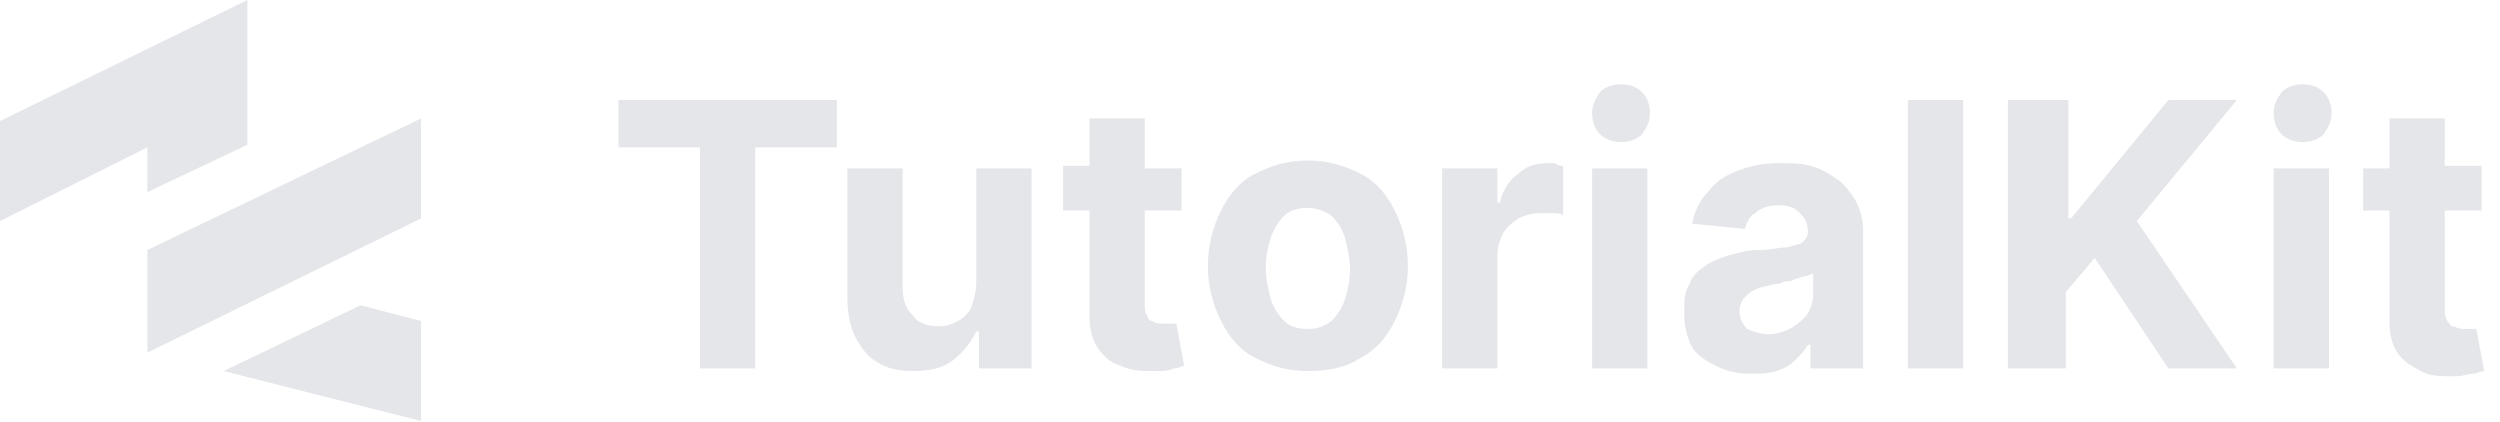
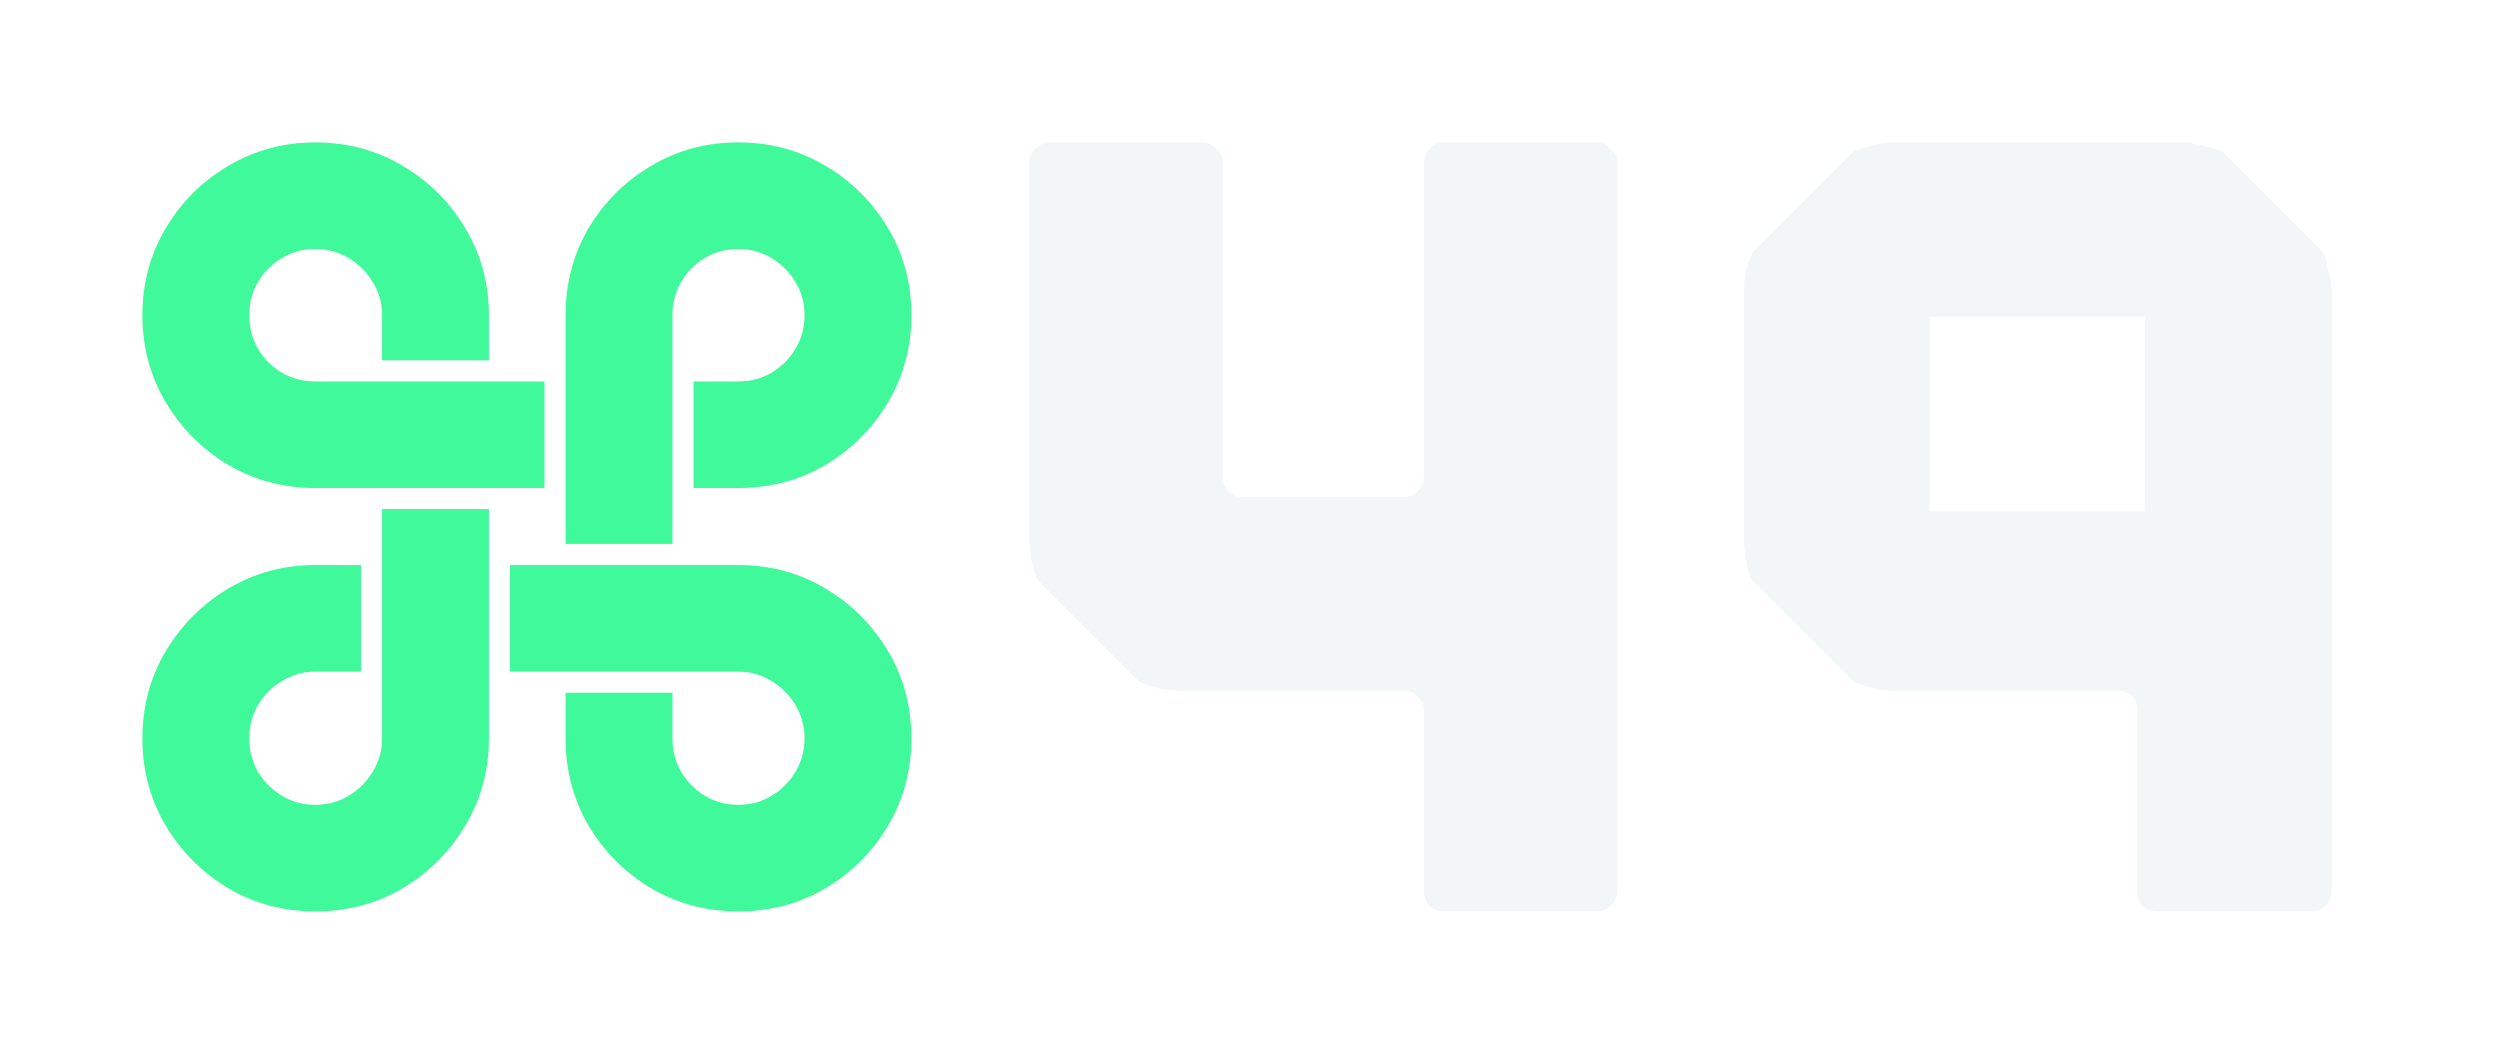
- <svg xmlns="http://www.w3.org/2000/svg" viewBox="0 0 95 16" fill="none">
-   <path d="M60.5 14V6.4H62.6V14H60.5ZM61.6 5.4C61.3 5.4 61 5.3 60.8 5.1C60.6 4.9 60.5 4.6 60.5 4.3C60.5 4 60.6 3.8 60.8 3.5C61 3.3 61.3 3.2 61.6 3.2C61.9 3.2 62.2 3.3 62.4 3.5C62.6 3.7 62.7 4 62.7 4.3C62.7 4.6 62.6 4.8 62.4 5.1C62.2 5.3 61.9 5.4 61.6 5.4ZM86.4 14V6.4H88.5V14H86.4ZM87.5 5.4C87.2 5.4 86.9 5.3 86.7 5.1C86.5 4.9 86.4 4.6 86.4 4.3C86.4 4 86.5 3.8 86.7 3.5C86.9 3.3 87.2 3.2 87.5 3.2C87.8 3.2 88.1 3.3 88.3 3.5C88.5 3.7 88.6 4 88.6 4.3C88.6 4.6 88.5 4.8 88.3 5.1C88.1 5.3 87.8 5.4 87.5 5.4ZM94.3 6.4V8H92.9V11.7C92.9 11.9 92.9 12 93 12.2C93.1 12.3 93.1 12.4 93.2 12.4C93.3 12.4 93.4 12.5 93.6 12.5C93.7 12.5 93.8 12.5 93.9 12.5C94 12.5 94.1 12.5 94.1 12.5L94.4 14.1C94.3 14.1 94.1 14.2 94 14.2C93.8 14.2 93.6 14.3 93.3 14.3C92.8 14.3 92.3 14.3 92 14.1C91.6 13.9 91.3 13.7 91.1 13.4C90.9 13.1 90.8 12.7 90.8 12.2V8H89.8V6.4H90.8V4.5H92.9V6.3H94.3V6.4ZM76.3 3.8V14H78.5V11.1L79.6 9.8L82.4 14H85L81.2 8.4L85 3.8H82.4L78.7 8.3H78.6V3.8H76.3ZM74.6 3.8V14H72.5V3.8H74.6ZM65.2 13.9C65.6 14.1 66 14.2 66.5 14.2C66.9 14.2 67.2 14.2 67.5 14.1C67.8 14 68 13.9 68.2 13.7C68.4 13.5 68.6 13.3 68.7 13.1H68.8V14H70.8V8.8C70.8 8.3 70.7 8 70.5 7.6C70.3 7.3 70.1 7 69.8 6.8C69.5 6.6 69.2 6.4 68.8 6.3C68.4 6.2 68 6.2 67.6 6.2C67 6.2 66.5 6.3 66 6.5C65.5 6.7 65.2 6.9 64.9 7.3C64.6 7.6 64.4 8 64.3 8.5L66.3 8.7C66.4 8.4 66.5 8.2 66.7 8.1C66.9 7.9 67.2 7.8 67.6 7.8C68 7.8 68.2 7.9 68.4 8.1C68.6 8.3 68.7 8.5 68.7 8.8C68.7 9 68.6 9.1 68.5 9.2C68.4 9.3 68.2 9.3 67.9 9.4C67.6 9.4 67.3 9.5 66.8 9.5C66.4 9.5 66.1 9.6 65.7 9.7C65.4 9.8 65.1 9.9 64.8 10.1C64.5 10.3 64.3 10.5 64.2 10.8C64 11.1 64 11.4 64 11.9C64 12.4 64.1 12.8 64.3 13.2C64.5 13.5 64.8 13.7 65.2 13.9ZM68 12.5C67.8 12.6 67.5 12.7 67.2 12.7C66.9 12.7 66.6 12.6 66.4 12.5C66.2 12.3 66.1 12.1 66.1 11.8C66.1 11.6 66.2 11.4 66.3 11.3C66.4 11.2 66.5 11.1 66.7 11C66.9 10.9 67.1 10.9 67.4 10.8C67.5 10.8 67.6 10.8 67.8 10.7C67.9 10.7 68.1 10.7 68.2 10.6C68.3 10.6 68.5 10.5 68.6 10.5C68.7 10.5 68.8 10.4 68.9 10.4V11.2C68.9 11.5 68.8 11.7 68.7 11.9C68.6 12.1 68.2 12.4 68 12.5ZM54.8 6.4V14H56.9V9.7C56.9 9.4 57 9.1 57.1 8.9C57.2 8.7 57.4 8.5 57.7 8.3C57.9 8.2 58.2 8.1 58.5 8.1C58.6 8.1 58.8 8.1 59 8.1C59.2 8.1 59.3 8.1 59.4 8.2V6.3C59.3 6.3 59.2 6.3 59.1 6.2C59 6.2 58.9 6.2 58.8 6.2C58.4 6.2 58 6.3 57.7 6.6C57.4 6.8 57.1 7.2 57 7.7H56.9V6.4H54.8ZM49.7 14.1C48.9 14.1 48.3 13.9 47.7 13.6C47.1 13.3 46.7 12.8 46.4 12.2C46.1 11.6 45.9 10.9 45.9 10.1C45.9 9.3 46.1 8.6 46.4 8C46.7 7.4 47.1 6.9 47.7 6.6C48.3 6.3 48.9 6.1 49.7 6.1C50.5 6.1 51.1 6.3 51.7 6.6C52.3 6.9 52.7 7.4 53 8C53.3 8.6 53.5 9.3 53.5 10.1C53.5 10.9 53.3 11.6 53 12.2C52.7 12.8 52.3 13.3 51.7 13.6C51.1 14 50.4 14.1 49.7 14.1ZM49.7 12.5C50.1 12.5 50.3 12.4 50.6 12.2C50.8 12 51 11.7 51.1 11.4C51.2 11.1 51.3 10.7 51.3 10.2C51.3 9.8 51.2 9.4 51.1 9C51 8.7 50.8 8.4 50.6 8.2C50.3 8 50 7.9 49.7 7.9C49.3 7.9 49 8 48.8 8.2C48.6 8.4 48.4 8.7 48.3 9C48.2 9.3 48.1 9.7 48.1 10.2C48.1 10.6 48.2 11 48.3 11.4C48.4 11.7 48.6 12 48.8 12.2C49 12.4 49.3 12.5 49.7 12.5ZM44.9 8V6.4H43.5V4.5H41.4V6.3H40.4V8H41.4V12C41.4 12.5 41.5 12.9 41.7 13.2C41.9 13.5 42.2 13.8 42.6 13.9C43 14.1 43.4 14.1 43.9 14.1C44.2 14.1 44.4 14.1 44.6 14C44.8 14 44.9 13.9 45 13.9L44.7 12.3C44.6 12.3 44.6 12.3 44.5 12.3C44.4 12.3 44.3 12.3 44.2 12.3C44.1 12.3 43.9 12.3 43.8 12.2C43.7 12.2 43.6 12.1 43.6 12C43.5 11.9 43.5 11.7 43.5 11.5V8H44.9ZM37.1 10.7V6.4H39.2V14H37.2V12.6H37.1C36.9 13 36.6 13.4 36.2 13.7C35.8 14 35.3 14.1 34.7 14.1C34.2 14.1 33.7 14 33.4 13.8C33 13.6 32.7 13.2 32.5 12.8C32.3 12.4 32.2 11.9 32.2 11.3V6.4H34.3V10.9C34.3 11.4 34.4 11.7 34.7 12C34.9 12.3 35.3 12.4 35.7 12.4C36 12.4 36.2 12.3 36.4 12.2C36.6 12.1 36.8 11.9 36.9 11.7C37 11.4 37.1 11.1 37.1 10.7ZM23.5 3.8V5.6H26.6V14H28.7V5.6H31.8V3.8H23.5Z" fill="#E4E6E9" />
-   <path d="M0 4.6V8.4L5.6 5.6V7.3L9.4 5.5V0L0 4.6ZM5.6 9.5L16 4.5V8.3L5.6 13.4V9.5ZM13.7 11.6L8.5 14.1L16 16V12.2L13.7 11.6Z" fill="#E4E6E9" />
+ <svg xmlns="http://www.w3.org/2000/svg" width="2370" height="1000" viewBox="0 0 2370 1000" fill="none">
+   <path fill-rule="evenodd" clip-rule="evenodd" d="M299.085 864C268.838 864 241.32 856.719 216.531 842.157C191.742 827.368 171.956 807.573 157.174 782.773C142.391 757.744 135 730.214 135 700.18C135 669.691 142.391 642.046 157.174 617.246C171.956 592.445 191.742 572.65 216.531 557.861C241.547 543.072 268.951 535.677 298.744 535.677H342.195V636.699H298.744C287.372 636.699 276.911 639.657 267.359 645.573C257.808 651.261 250.189 658.883 244.504 668.44C239.045 677.996 236.316 688.576 236.316 700.18C236.316 711.556 239.045 722.023 244.504 731.579C250.189 741.135 257.808 748.757 267.359 754.445C276.911 760.133 287.372 762.978 298.744 762.978C310.342 762.978 320.917 760.133 330.469 754.445C340.021 748.757 347.639 741.135 353.325 731.579C359.238 722.023 362.194 711.556 362.194 700.18V647.43H362.195V521.43H362.194V482.625H463.51V524.762H463.508V656.262H463.51V700.18C463.51 730.214 456.006 757.744 440.996 782.773C426.213 807.573 406.428 827.368 381.639 842.157C356.85 856.719 329.332 864 299.085 864ZM507.469 462.64H516.172V361.618H463.51V361.617H362.194V361.618H298.744C287.372 361.618 276.911 358.888 267.359 353.427C257.808 347.739 250.189 340.117 244.504 330.56C239.045 321.004 236.316 310.424 236.316 298.82C236.316 287.216 239.045 276.75 244.504 267.421C250.189 257.865 257.808 250.243 267.359 244.555C276.911 238.867 287.372 236.022 298.744 236.022C310.342 236.022 320.917 238.867 330.469 244.555C340.021 250.243 347.639 257.865 353.325 267.421C359.238 276.75 362.194 287.216 362.194 298.82V341.617H463.51V298.82C463.51 268.559 456.006 241.028 440.996 216.228C426.213 191.427 406.428 171.746 381.639 157.184C356.85 142.395 329.218 135 298.744 135C268.951 135 241.547 142.395 216.531 157.184C191.742 171.746 171.956 191.427 157.174 216.228C142.391 241.028 135 268.559 135 298.82C135 329.081 142.391 356.612 157.174 381.413C171.956 406.214 191.742 426.008 216.531 440.798C241.547 455.36 268.951 462.64 298.744 462.64H311.469V462.625H507.469V462.64ZM483.508 636.699V535.677H524.891V535.68H700.918C730.771 535.842 757.955 543.235 782.469 557.861C807.258 572.65 827.044 592.445 841.826 617.246C856.609 642.046 864 669.691 864 700.18C864 730.214 856.609 757.744 841.826 782.773C827.044 807.573 807.258 827.368 782.469 842.157C757.68 856.719 730.162 864 699.915 864C669.668 864 642.15 856.719 617.361 842.157C592.572 827.368 572.787 807.573 558.004 782.773C543.449 757.744 536.172 730.214 536.172 700.18V656.699H637.488V700.18C637.488 711.556 640.217 722.023 645.675 731.579C651.361 741.135 658.866 748.757 668.19 754.445C677.742 760.133 688.317 762.978 699.915 762.978C711.514 762.978 721.975 760.133 731.299 754.445C740.851 748.757 748.47 741.135 754.155 731.579C759.841 722.023 762.684 711.556 762.684 700.18C762.684 688.576 759.841 677.996 754.155 668.44C748.47 658.883 740.851 651.261 731.299 645.573C721.975 639.657 711.514 636.699 699.915 636.699L676.863 636.699H512.363V636.699H483.508ZM637.488 515.68H536.172L536.172 466.688V353.938L536.172 298.82C536.172 268.559 543.449 241.028 558.004 216.228C572.787 191.427 592.572 171.746 617.361 157.184C642.15 142.395 669.668 135 699.915 135C730.162 135 757.68 142.395 782.469 157.184C807.258 171.746 827.044 191.427 841.826 216.228C856.609 241.028 864 268.559 864 298.82C864 329.081 856.609 356.612 841.826 381.413C827.044 406.214 807.258 426.008 782.469 440.798C757.68 455.36 730.162 462.64 699.915 462.64H657.484V361.618H699.915C711.514 361.618 721.975 358.888 731.299 353.427C740.851 347.739 748.47 340.117 754.155 330.56C759.841 321.004 762.684 310.424 762.684 298.82C762.684 287.216 759.841 276.75 754.155 267.421C748.47 257.865 740.851 250.243 731.299 244.555C721.975 238.867 711.514 236.022 699.915 236.022C688.317 236.022 677.742 238.867 668.19 244.555C658.638 250.243 651.133 257.865 645.675 267.421C640.217 276.75 637.488 287.216 637.488 298.82V343.312H637.484V493.812H637.488V515.68Z" fill="#40F99B" />
+   <path d="M1661.64 550.53C1658.86 545.67 1656.78 539.769 1655.39 532.826C1654 525.189 1653.31 518.593 1653.31 513.039V493.251V275.593V273.51C1653.31 267.956 1654 262.054 1655.39 255.806C1657.48 248.863 1659.56 243.309 1661.64 239.143L1757.45 143.331C1762.31 141.249 1768.21 139.513 1775.16 138.124C1782.1 136.041 1788.35 135 1793.9 135H1822.02H1970.95H1990.73H2010.52H2035.51H2077.17V136.041C2087.59 137.43 2097.31 139.86 2106.33 143.331L2202.14 239.143C2204.23 244.003 2205.96 249.904 2207.35 256.847C2209.43 263.79 2210.47 270.039 2210.47 275.593V283.924V485.961V844.213C2210.47 849.767 2208.39 854.627 2204.23 858.793C2200.75 862.264 2196.24 864 2190.69 864H2045.93C2040.37 864 2035.51 862.264 2031.35 858.793C2027.88 854.627 2026.14 849.767 2026.14 844.213V673.419C2026.14 667.864 2024.41 663.351 2020.93 659.88C2017.46 656.409 2012.95 654.673 2007.4 654.673H1884.51H1832.44H1793.9C1788.35 654.673 1782.1 653.979 1775.16 652.59C1768.21 650.507 1762.31 648.424 1757.45 646.341L1661.64 550.53ZM2033.43 300.587H1829.31V484.92H2033.43V300.587Z" fill="#F3F6F6" />
+   <path d="M1513.38 135C1518.93 135 1523.44 137.083 1526.92 141.249C1531.08 144.72 1533.16 149.233 1533.16 154.787V374.529V506.79V844.213C1533.16 849.767 1531.08 854.627 1526.92 858.793C1523.44 862.264 1518.93 864 1513.38 864H1368.62C1363.06 864 1358.55 862.264 1355.08 858.793C1351.61 854.627 1349.87 849.767 1349.87 844.213V673.419C1349.87 667.864 1347.79 663.351 1343.62 659.88C1340.15 656.409 1335.64 654.673 1330.09 654.673H1261.35H1153.04H1116.59C1111.04 654.673 1104.79 653.979 1097.85 652.59C1090.9 650.507 1085 648.424 1080.14 646.341L984.331 550.53C981.554 545.67 979.471 539.769 978.083 532.826C976.694 525.189 976 518.593 976 513.039V481.796V247.474V154.787C976 149.233 977.736 144.72 981.207 141.249C985.373 137.083 990.233 135 995.787 135H1139.5C1145.06 135 1149.57 137.083 1153.04 141.249C1157.21 144.72 1159.29 149.233 1159.29 154.787V200.61V352.659V451.594C1159.29 457.149 1161.03 462.009 1164.5 466.174C1168.66 469.646 1173.52 471.381 1179.08 471.381H1330.09C1335.64 471.381 1340.15 469.646 1343.62 466.174C1347.79 462.009 1349.87 457.149 1349.87 451.594V154.787C1349.87 149.233 1351.61 144.72 1355.08 141.249C1358.55 137.083 1363.06 135 1368.62 135H1513.38Z" fill="#F3F6F6" />
</svg>
